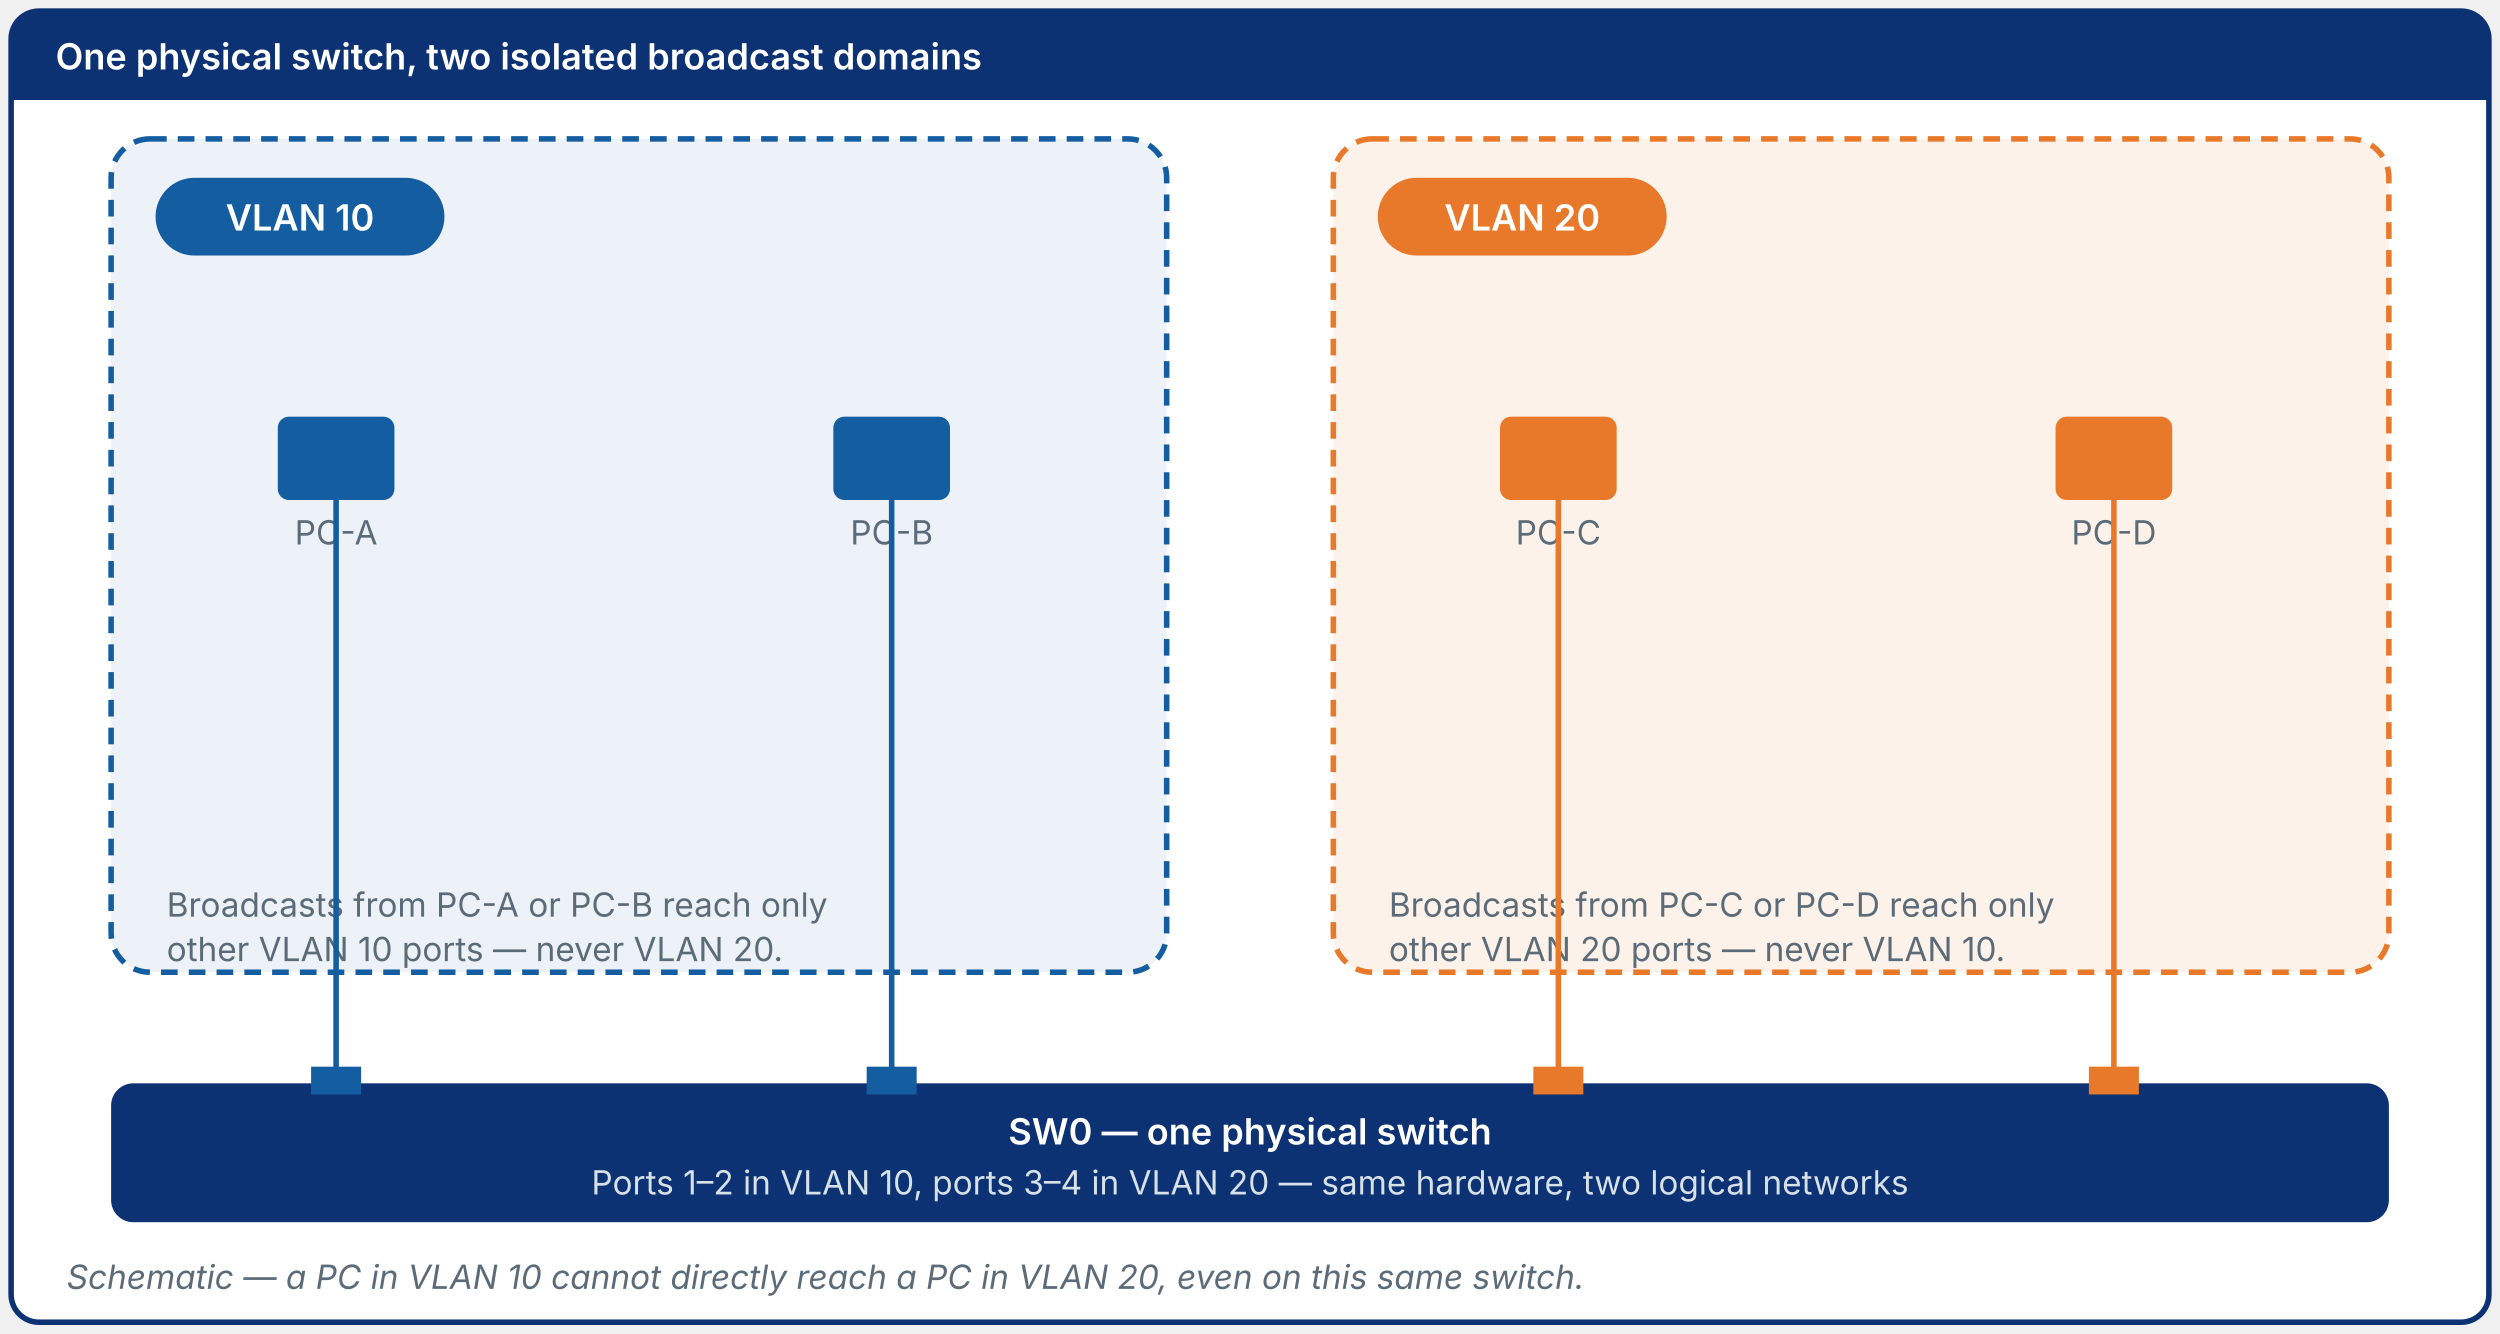
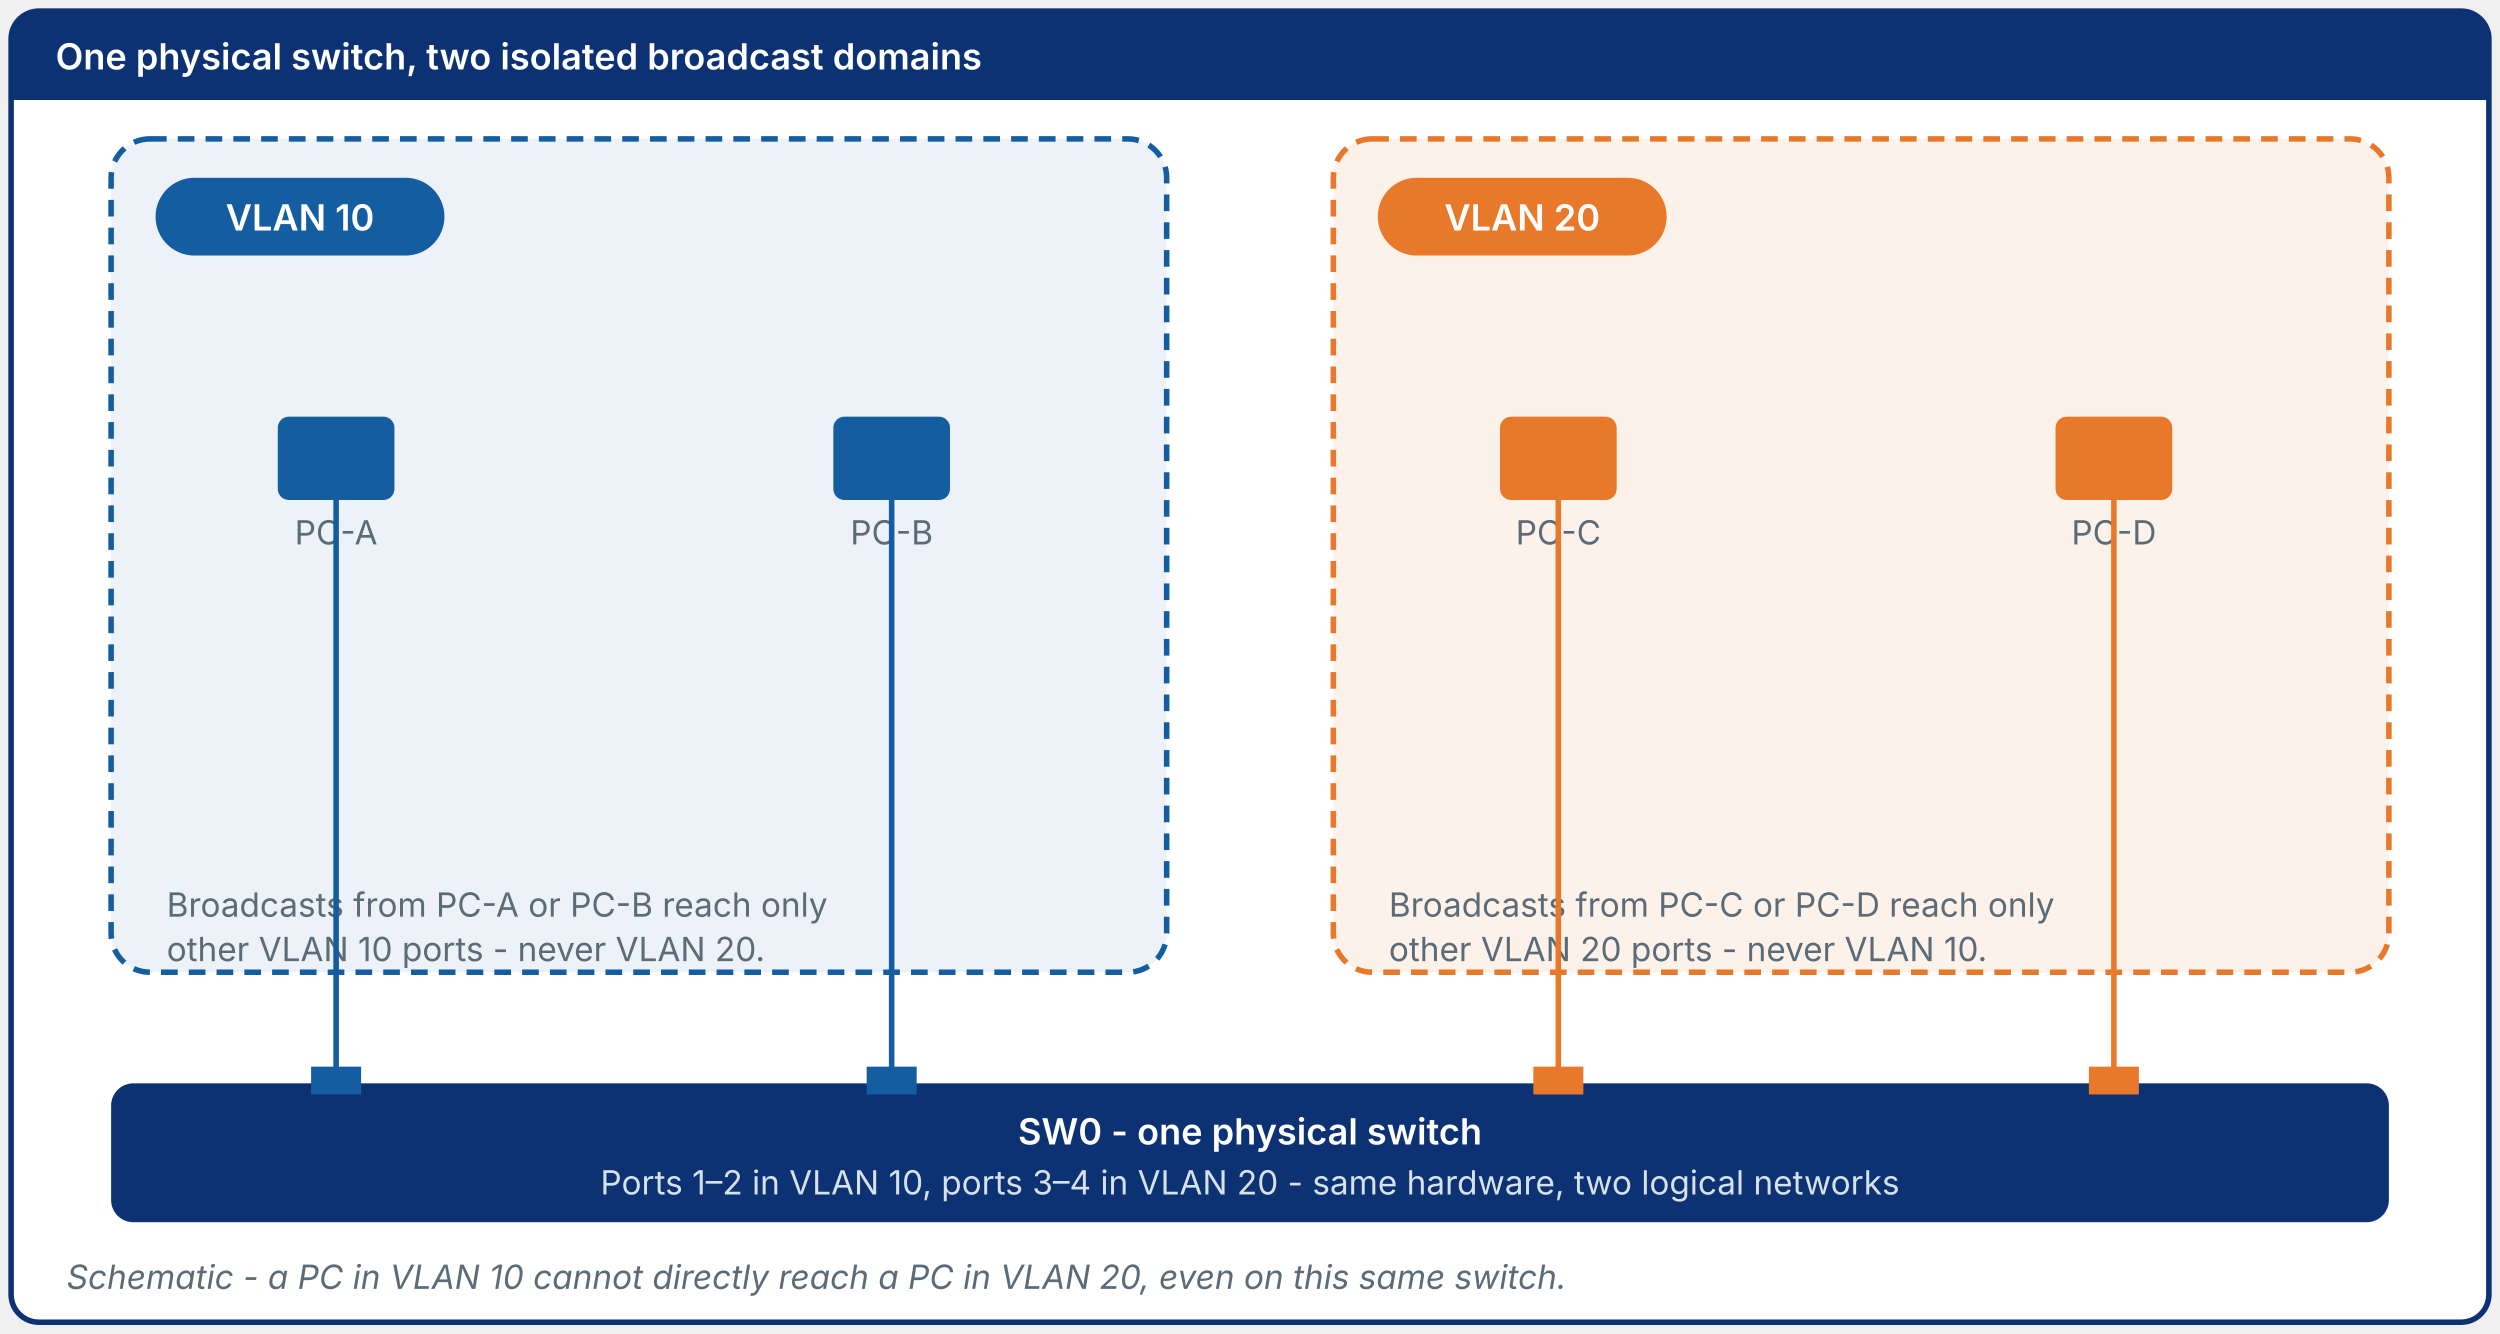
<svg xmlns="http://www.w3.org/2000/svg" viewBox="0 0 900 480" role="img" aria-labelledby="vlan-bd-title">
  <style>
  .lbl { font-family: system-ui, -apple-system, sans-serif; fill: #1A1A1A; font-size: 13px; }
  .lbl-sm { font-family: system-ui, -apple-system, sans-serif; fill: #5B6B78; font-size: 12px; }
  .lbl-w { font-family: system-ui, -apple-system, sans-serif; fill: #ffffff; font-size: 13px; font-weight: 600; }
  .lbl-title { font-family: system-ui, -apple-system, sans-serif; fill: #fff; font-size: 13px; font-weight: 600; }
</style>
  <rect x="4" y="4" width="892" height="472" rx="10" fill="#ffffff" stroke="#0C3274" stroke-width="2" />
  <rect x="4" y="4" width="892" height="32" rx="10" fill="#0C3274" />
  <rect x="4" y="20" width="892" height="16" fill="#0C3274" />
  <text x="20" y="25" class="lbl-title">One physical switch, two isolated broadcast domains</text>
  <rect x="40" y="50" width="380" height="300" rx="14" fill="#145DA0" fill-opacity="0.08" stroke="#145DA0" stroke-width="2" stroke-dasharray="6 4" />
  <rect x="56" y="64" width="104" height="28" rx="14" fill="#145DA0" />
  <text x="108" y="83" text-anchor="middle" class="lbl-w">VLAN 10</text>
  <text x="60" y="330" class="lbl-sm">Broadcasts from PC-A or PC-B reach only</text>
-   <text x="60" y="346" class="lbl-sm">other VLAN 10 ports — never VLAN 20.</text>
+   <text x="60" y="346" class="lbl-sm">other VLAN 10 ports - never VLAN 20.</text>
  <rect x="480" y="50" width="380" height="300" rx="14" fill="#E8792A" fill-opacity="0.10" stroke="#E8792A" stroke-width="2" stroke-dasharray="6 4" />
  <rect x="496" y="64" width="104" height="28" rx="14" fill="#E8792A" />
  <text x="548" y="83" text-anchor="middle" class="lbl-w">VLAN 20</text>
  <text x="500" y="330" class="lbl-sm">Broadcasts from PC-C or PC-D reach only</text>
-   <text x="500" y="346" class="lbl-sm">other VLAN 20 ports — never VLAN 10.</text>
+   <text x="500" y="346" class="lbl-sm">other VLAN 20 ports - never VLAN 10.</text>
  <rect x="100" y="150" width="42" height="30" rx="4" fill="#145DA0" />
  <text x="121" y="196" text-anchor="middle" class="lbl-sm">PC-A</text>
  <rect x="300" y="150" width="42" height="30" rx="4" fill="#145DA0" />
  <text x="321" y="196" text-anchor="middle" class="lbl-sm">PC-B</text>
  <rect x="540" y="150" width="42" height="30" rx="4" fill="#E8792A" />
  <text x="561" y="196" text-anchor="middle" class="lbl-sm">PC-C</text>
  <rect x="740" y="150" width="42" height="30" rx="4" fill="#E8792A" />
  <text x="761" y="196" text-anchor="middle" class="lbl-sm">PC-D</text>
  <line x1="121" y1="180" x2="121" y2="390" stroke="#145DA0" stroke-width="2" />
  <line x1="321" y1="180" x2="321" y2="390" stroke="#145DA0" stroke-width="2" />
  <line x1="561" y1="180" x2="561" y2="390" stroke="#E8792A" stroke-width="2" />
  <line x1="761" y1="180" x2="761" y2="390" stroke="#E8792A" stroke-width="2" />
  <rect x="40" y="390" width="820" height="50" rx="8" fill="#0C3274" />
-   <text x="450" y="412" text-anchor="middle" class="lbl-w">SW0 — one physical switch</text>
-   <text x="450" y="430" text-anchor="middle" class="lbl-sm" style="fill:#D7E1E8;">Ports 1–2 in VLAN 10, ports 3–4 in VLAN 20 — same hardware, two logical networks</text>
+   <text x="450" y="412" text-anchor="middle" class="lbl-w">SW0 - one physical switch</text>
+   <text x="450" y="430" text-anchor="middle" class="lbl-sm" style="fill:#D7E1E8;">Ports 1–2 in VLAN 10, ports 3–4 in VLAN 20 - same hardware, two logical networks</text>
  <rect x="112" y="384" width="18" height="10" fill="#145DA0" />
  <rect x="312" y="384" width="18" height="10" fill="#145DA0" />
  <rect x="552" y="384" width="18" height="10" fill="#E8792A" />
  <rect x="752" y="384" width="18" height="10" fill="#E8792A" />
-   <text x="24" y="464" class="lbl-sm" style="font-style:italic;">Schematic — a PC in VLAN 10 cannot directly reach a PC in VLAN 20, even on this same switch.</text>
+   <text x="24" y="464" class="lbl-sm" style="font-style:italic;">Schematic - a PC in VLAN 10 cannot directly reach a PC in VLAN 20, even on this same switch.</text>
</svg>
